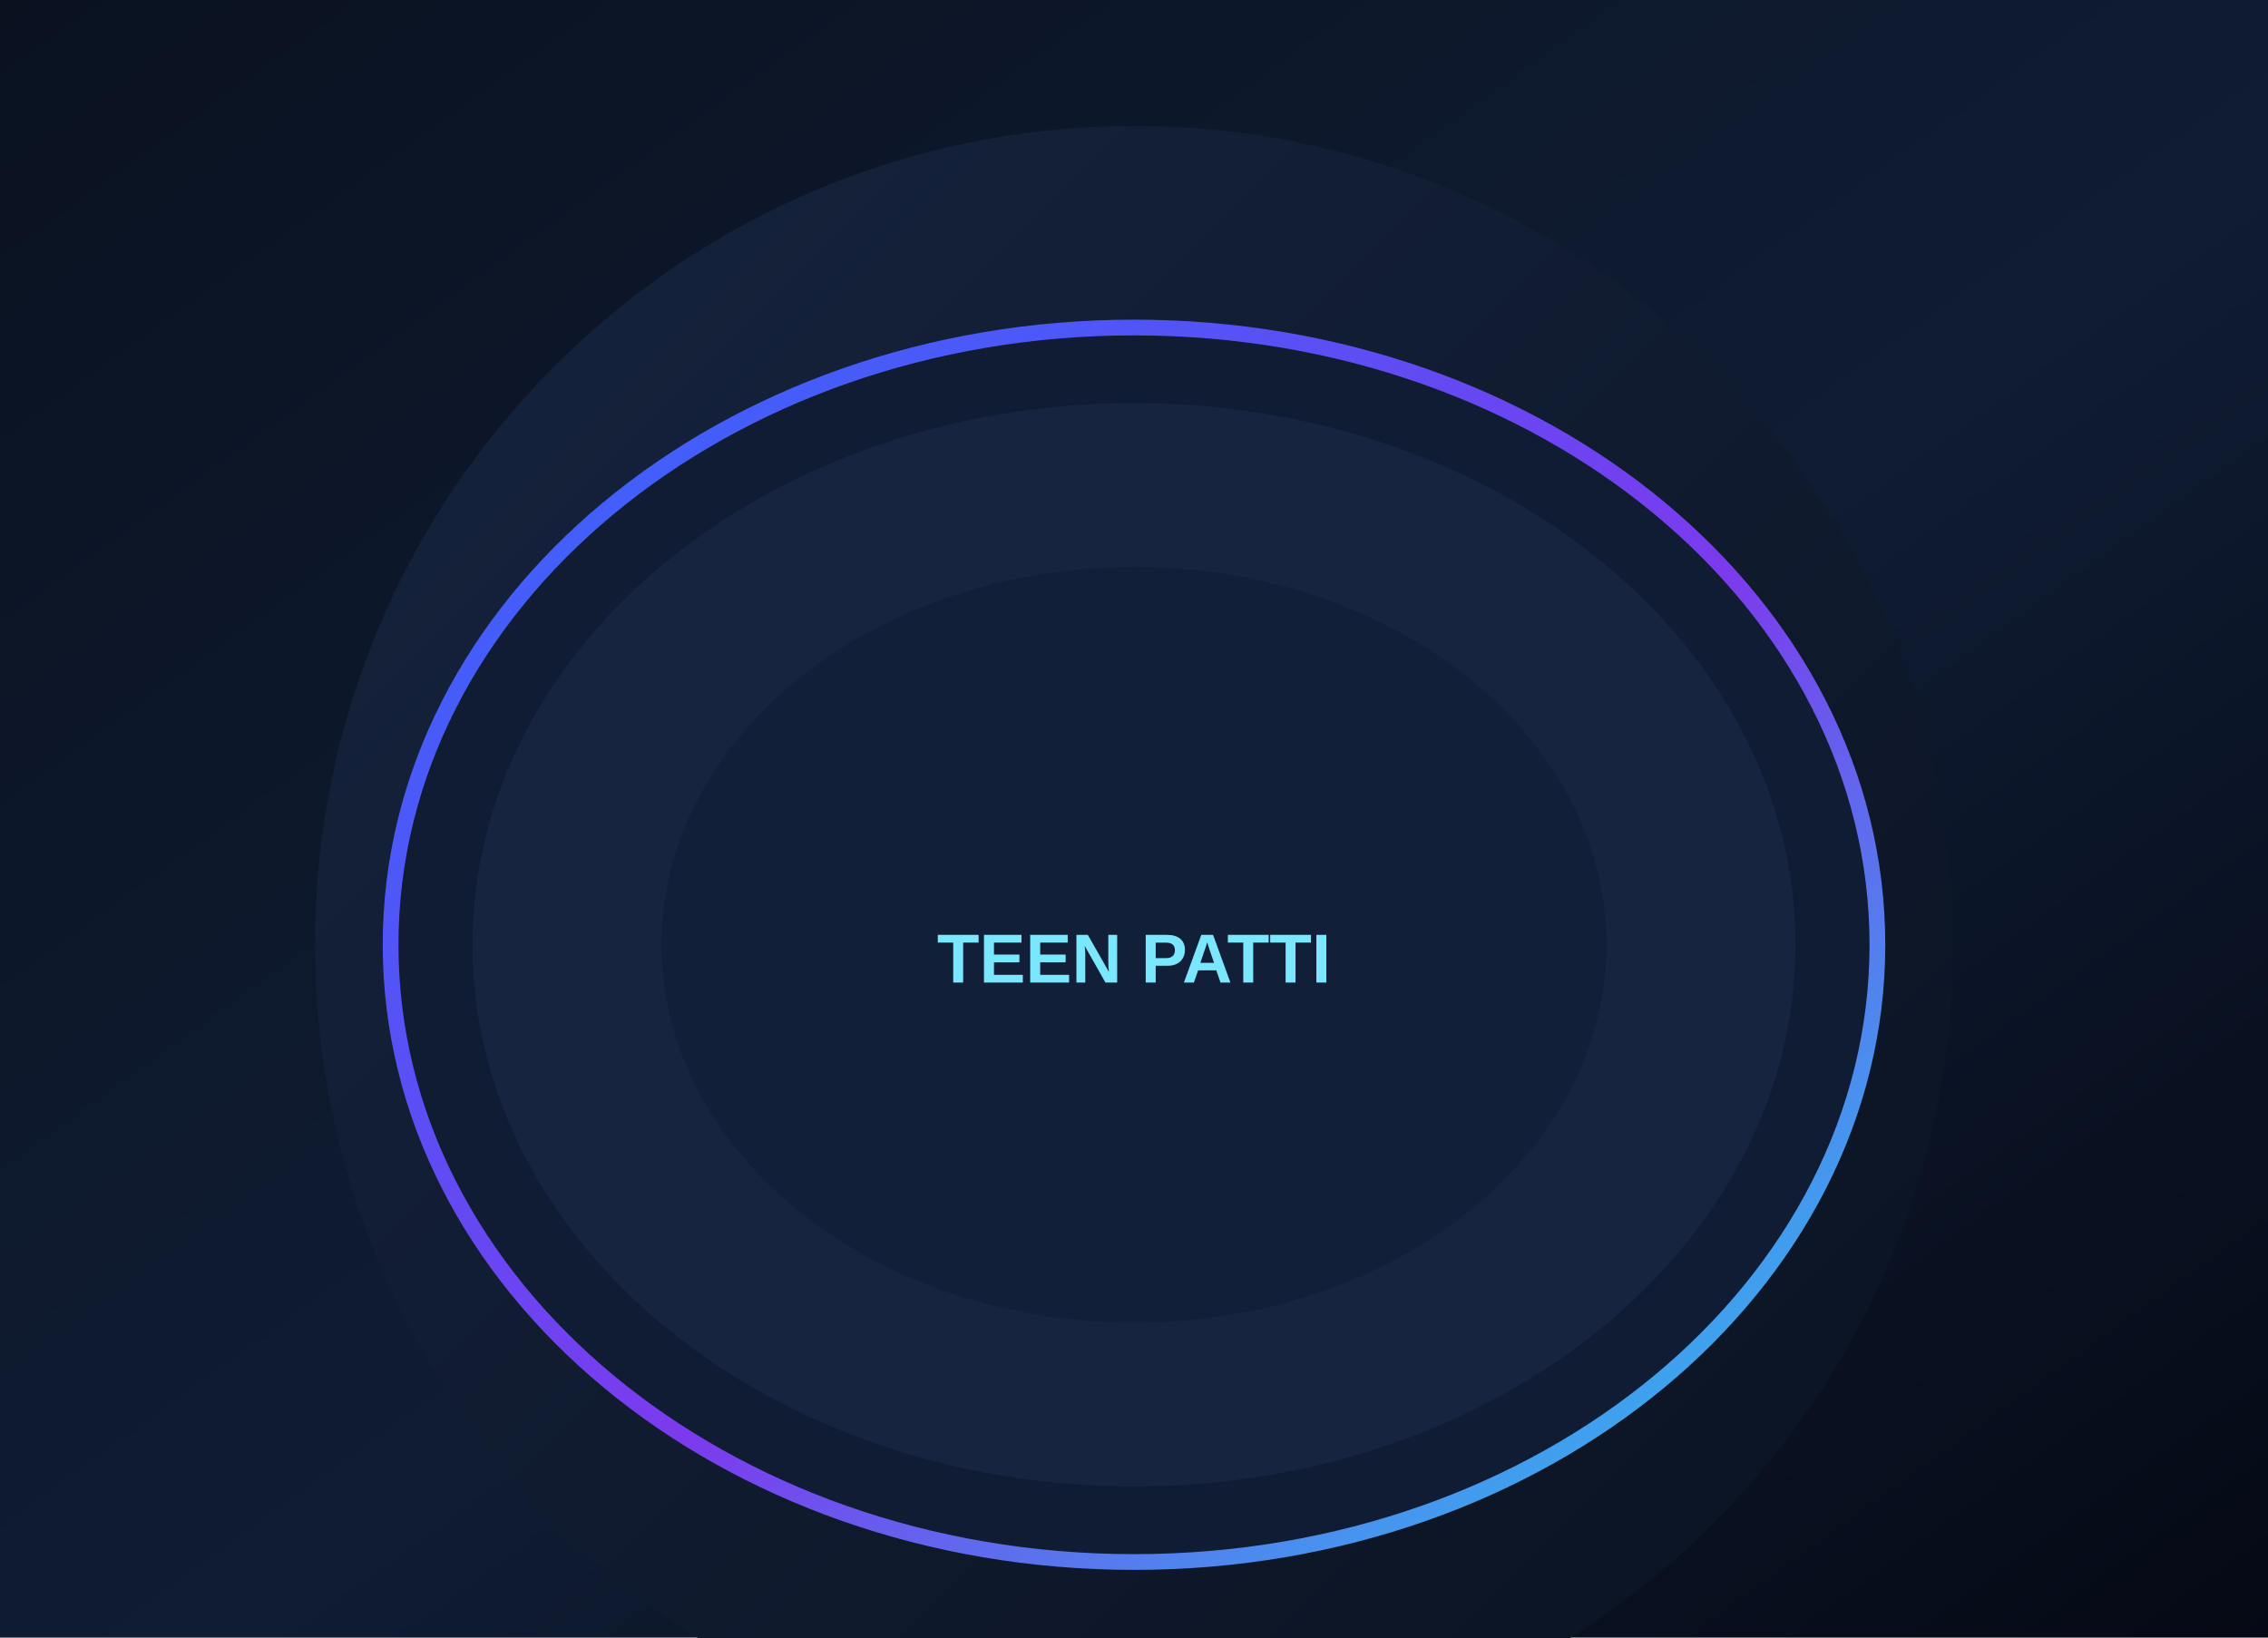
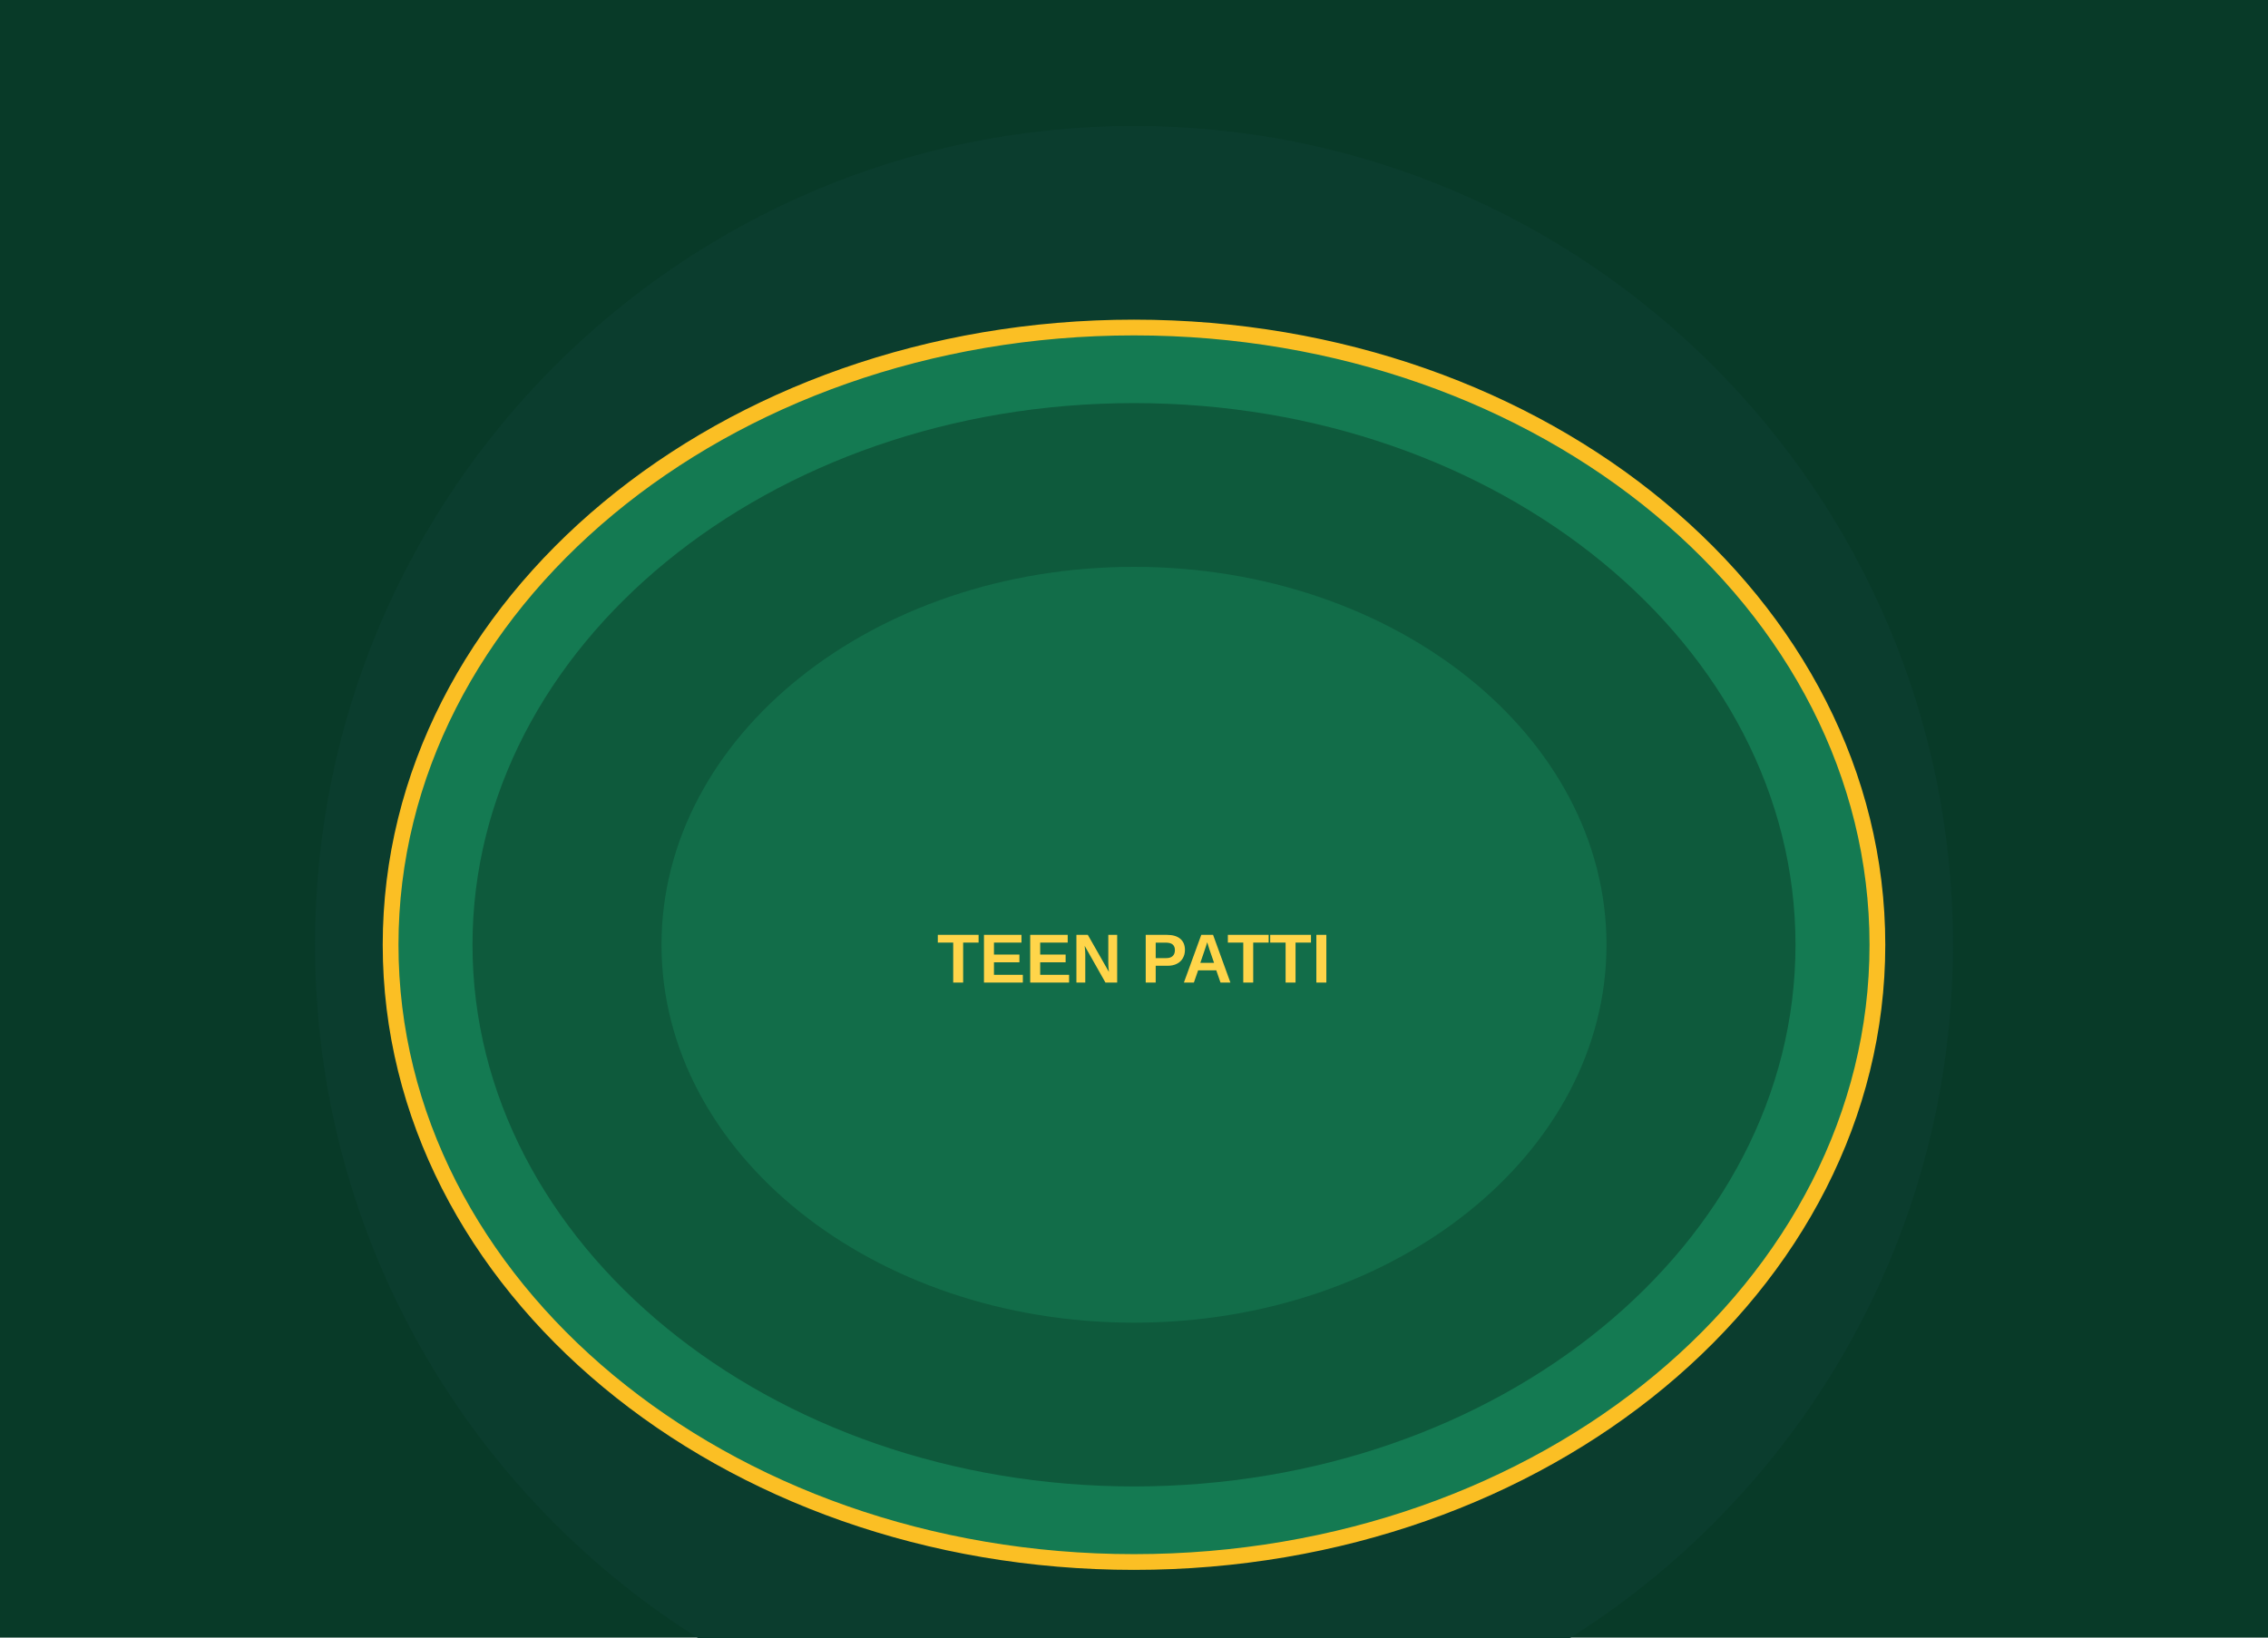
<svg xmlns="http://www.w3.org/2000/svg" width="720" height="520" viewBox="0 0 720 520" fill="none">
  <defs>
    <linearGradient id="ug-main" x1="0" y1="0" x2="1" y2="1">
      <stop offset="0" stop-color="#2e6bff" stop-opacity="1" />
      <stop offset="0.55" stop-color="#7c3aed" stop-opacity="1" />
      <stop offset="1" stop-color="#22d3ee" stop-opacity="1" />
    </linearGradient>
  </defs>
  <defs>
    <radialGradient id="ug-glow" cx="35%" cy="30%" r="75%">
      <stop offset="0" stop-color="#7ae7ff" stop-opacity="0.85" />
      <stop offset="1" stop-color="#22d3ee" stop-opacity="0" />
    </radialGradient>
  </defs>
  <defs>
    <linearGradient id="ug-gold" x1="0" y1="0" x2="1" y2="1">
      <stop offset="0" stop-color="#ffe9b0" stop-opacity="1" />
      <stop offset="0.5" stop-color="#ffc24d" stop-opacity="1" />
      <stop offset="1" stop-color="#f59e0b" stop-opacity="1" />
    </linearGradient>
  </defs>
  <defs>
    <linearGradient id="ug-violet" x1="0" y1="0" x2="1" y2="1">
      <stop offset="0" stop-color="#a78bfa" stop-opacity="1" />
      <stop offset="1" stop-color="#7c3aed" stop-opacity="1" />
    </linearGradient>
  </defs>
  <defs>
    <linearGradient id="ug-navy" x1="0" y1="0" x2="1" y2="1">
      <stop offset="0" stop-color="#16243f" stop-opacity="1" />
      <stop offset="1" stop-color="#0a1220" stop-opacity="1" />
    </linearGradient>
  </defs>
  <defs>
    <linearGradient id="ug-glass" x1="0" y1="0" x2="1" y2="1">
      <stop offset="0" stop-color="#ffffff" stop-opacity="0.16" />
      <stop offset="1" stop-color="#ffffff" stop-opacity="0.04" />
    </linearGradient>
  </defs>
  <defs>
    <linearGradient id="ug-rose" x1="0" y1="0" x2="1" y2="1">
      <stop offset="0" stop-color="#ff6b9d" stop-opacity="1" />
      <stop offset="1" stop-color="#e11d48" stop-opacity="1" />
    </linearGradient>
  </defs>
  <defs>
    <linearGradient id="ug-bg" x1="0" y1="0" x2="1" y2="1">
      <stop offset="0" stop-color="#0a1220" stop-opacity="1" />
      <stop offset="0.55" stop-color="#0f1c33" stop-opacity="1" />
      <stop offset="1" stop-color="#050914" stop-opacity="1" />
    </linearGradient>
  </defs>
  <defs>
    <radialGradient id="ug-orbs" cx="35%" cy="30%" r="75%">
      <stop offset="0" stop-color="#7c3aed" stop-opacity="0.6" />
      <stop offset="1" stop-color="#7c3aed" stop-opacity="0" />
    </radialGradient>
  </defs>
-   <rect width="720" height="520" fill="url(#ug-bg)" />
-   <circle cx="360" cy="300" r="260" fill="url(#ug-navy)" />
-   <ellipse cx="360" cy="300" rx="236" ry="196" fill="#0f1c33" stroke="url(#ug-main)" stroke-width="5" />
-   <ellipse cx="360" cy="300" rx="210" ry="172" fill="#16243f" />
-   <ellipse cx="360" cy="300" rx="150" ry="120" fill="#0f1c33" opacity="0.6" />
-   <text x="360" y="312" font-family="Arial, Helvetica, sans-serif" font-size="22" font-weight="800" fill="#7ae7ff" text-anchor="middle">TEEN PATTI</text>
+   <rect width="720" height="520" fill="#083a28" />
+   <circle cx="360" cy="300" r="260" fill="#0b3d2e" />
+   <ellipse cx="360" cy="300" rx="236" ry="196" fill="#147a52" stroke="#fbbf24" stroke-width="5" />
+   <ellipse cx="360" cy="300" rx="210" ry="172" fill="#0e5a3c" />
+   <ellipse cx="360" cy="300" rx="150" ry="120" fill="#147a52" opacity="0.6" />
+   <text x="360" y="312" font-family="Arial, Helvetica, sans-serif" font-size="22" font-weight="800" fill="#ffd54a" text-anchor="middle">TEEN PATTI</text>
</svg>
